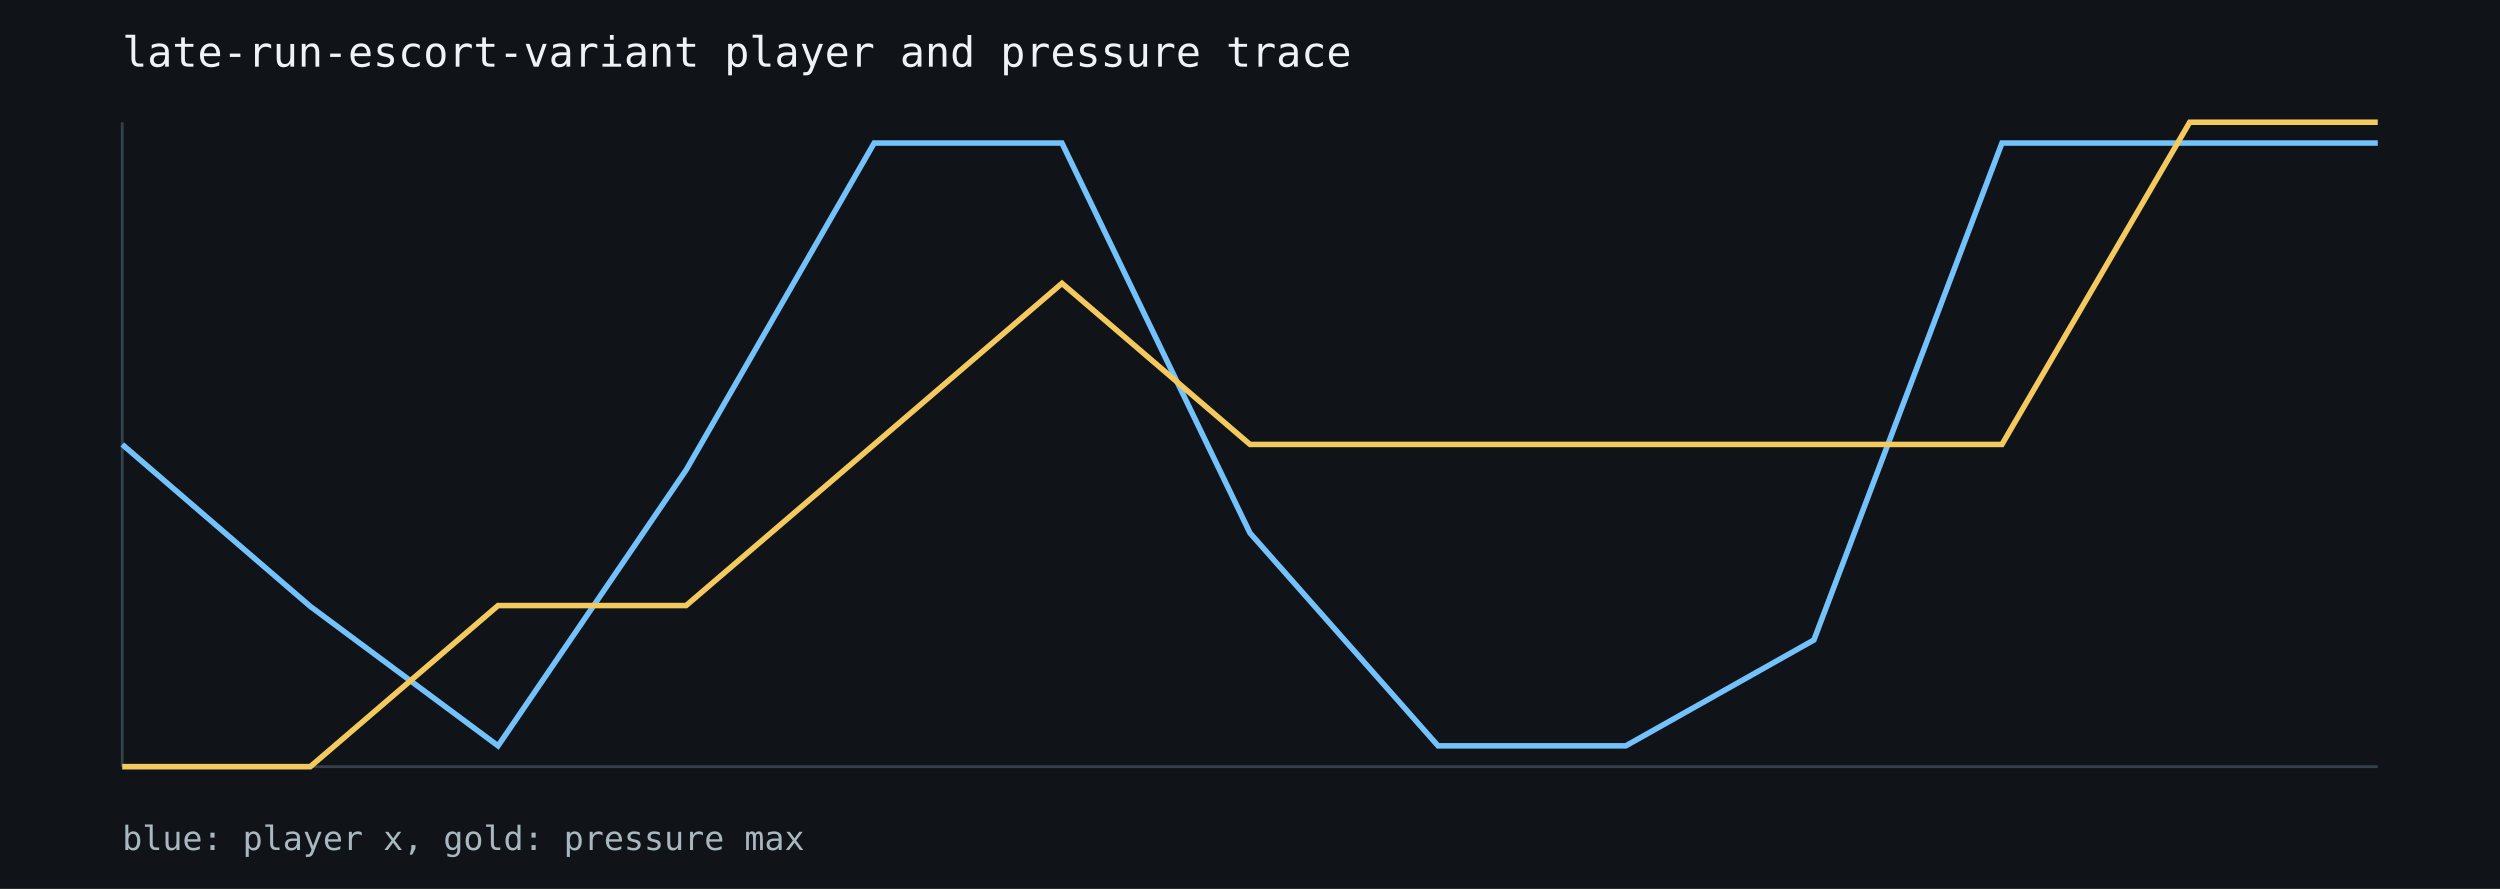
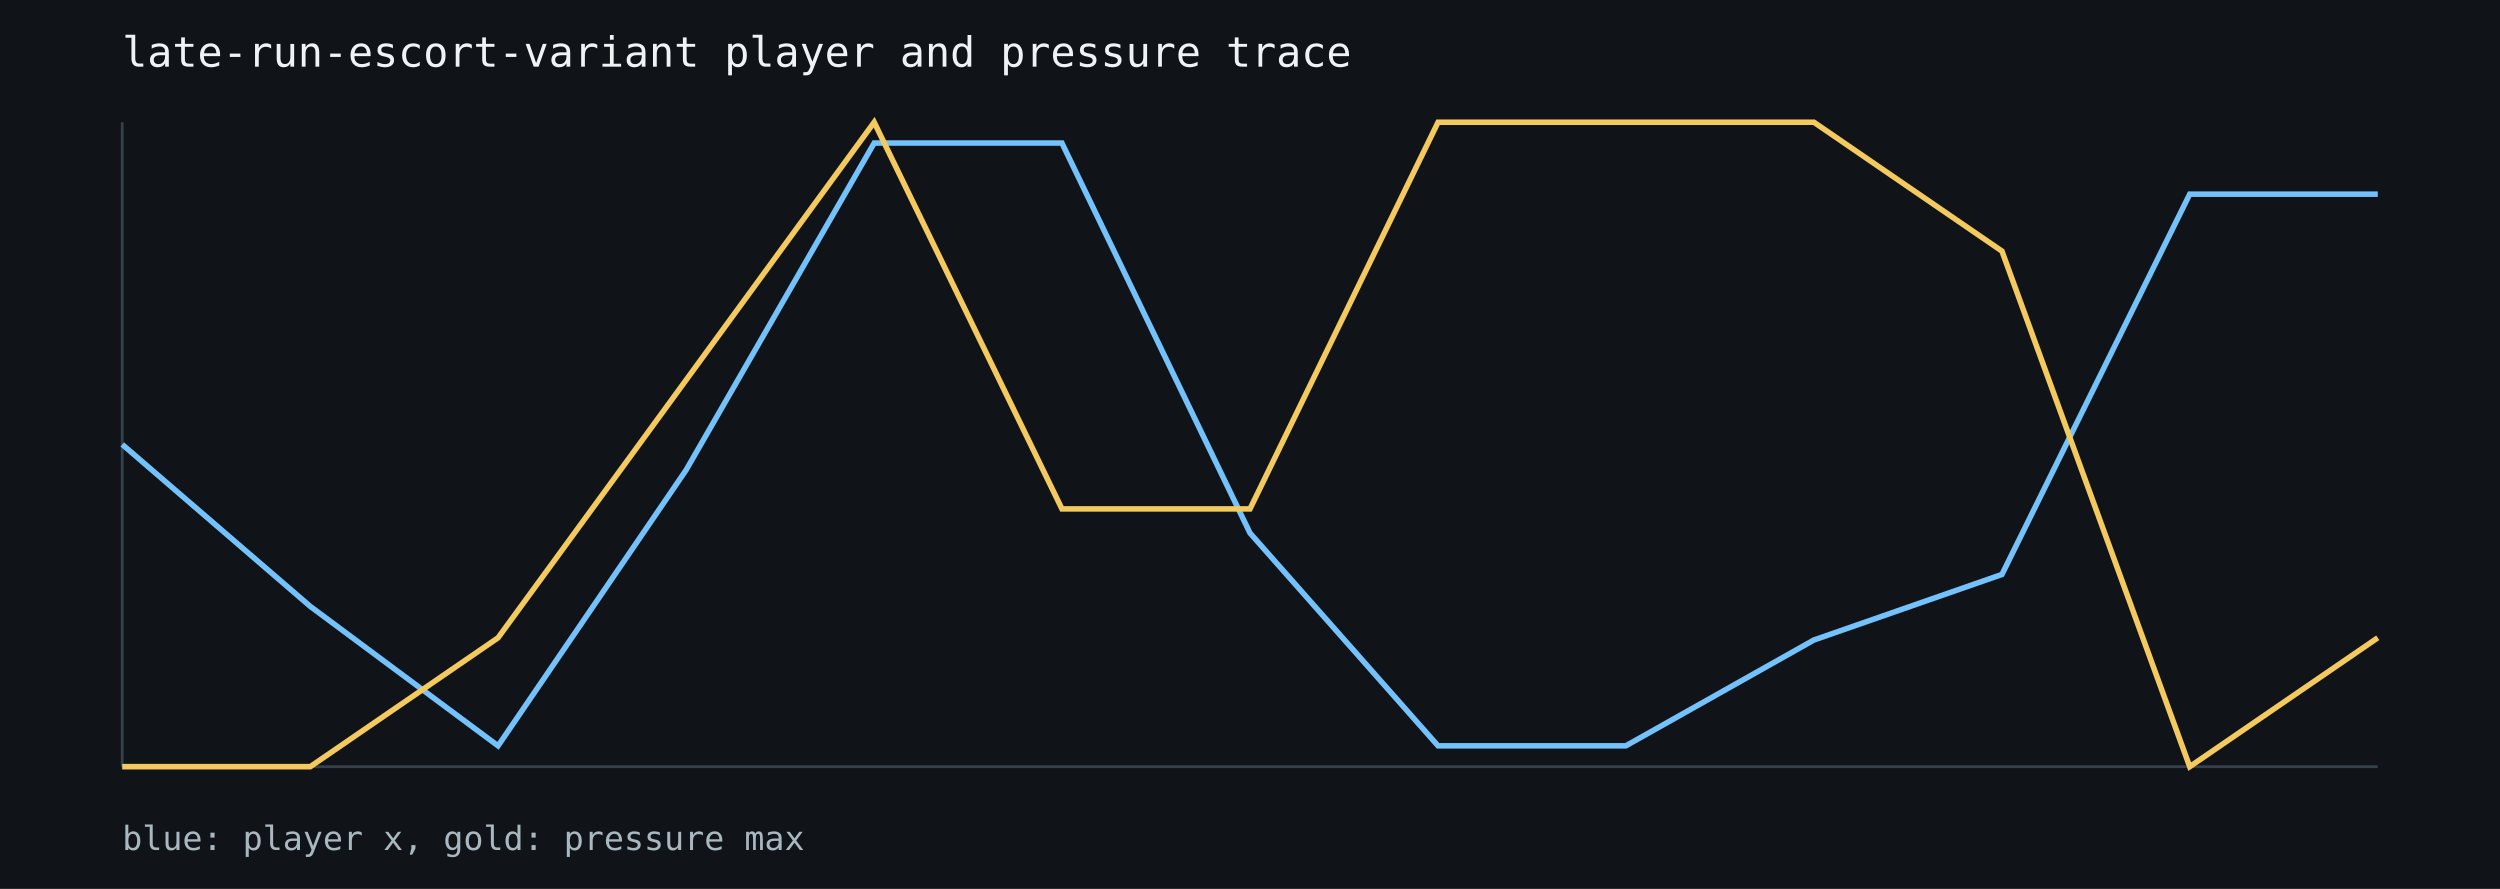
<svg xmlns="http://www.w3.org/2000/svg" width="900" height="320" viewBox="0 0 900 320">
  <rect width="100%" height="100%" fill="#101418" />
  <text x="44" y="24" fill="#eef3f6" font-family="monospace" font-size="15">late-run-escort-variant player and pressure trace</text>
  <line x1="44" y1="276" x2="856" y2="276" stroke="#34404a" />
  <line x1="44" y1="44" x2="44" y2="276" stroke="#34404a" />
-   <path d="M44.0,160.0 L111.7,218.3 L179.3,268.5 L247.0,169.2 L314.7,51.5 L382.3,51.5 L450.0,191.9 L517.7,268.5 L585.3,268.5 L653.0,230.4 L720.7,51.5 L788.3,51.5 L856.0,51.5" fill="none" stroke="#73c2fb" stroke-width="2" />
-   <path d="M44.0,276.0 L111.7,276.0 L179.3,218.0 L247.0,218.0 L314.7,160.0 L382.3,102.0 L450.0,160.0 L517.7,160.0 L585.3,160.0 L653.0,160.0 L720.7,160.0 L788.3,44.0 L856.0,44.0" fill="none" stroke="#f4c95d" stroke-width="2" />
+   <path d="M44.0,160.0 L111.7,218.3 L179.3,268.5 L247.0,169.2 L314.7,51.5 L382.3,51.5 L450.0,191.9 L517.7,268.5 L585.3,268.5 L653.0,230.4 L720.7,206.8 L788.3,69.9 L856.0,69.9" fill="none" stroke="#73c2fb" stroke-width="2" />
+   <path d="M44.0,276.0 L111.7,276.0 L179.3,229.6 L247.0,136.8 L314.7,44.0 L382.3,183.2 L450.0,183.2 L517.7,44.0 L585.3,44.0 L653.0,44.0 L720.7,90.4 L788.3,276.0 L856.0,229.6" fill="none" stroke="#f4c95d" stroke-width="2" />
  <text x="44" y="306" fill="#a9b7c0" font-family="monospace" font-size="12">blue: player x, gold: pressure max</text>
</svg>
